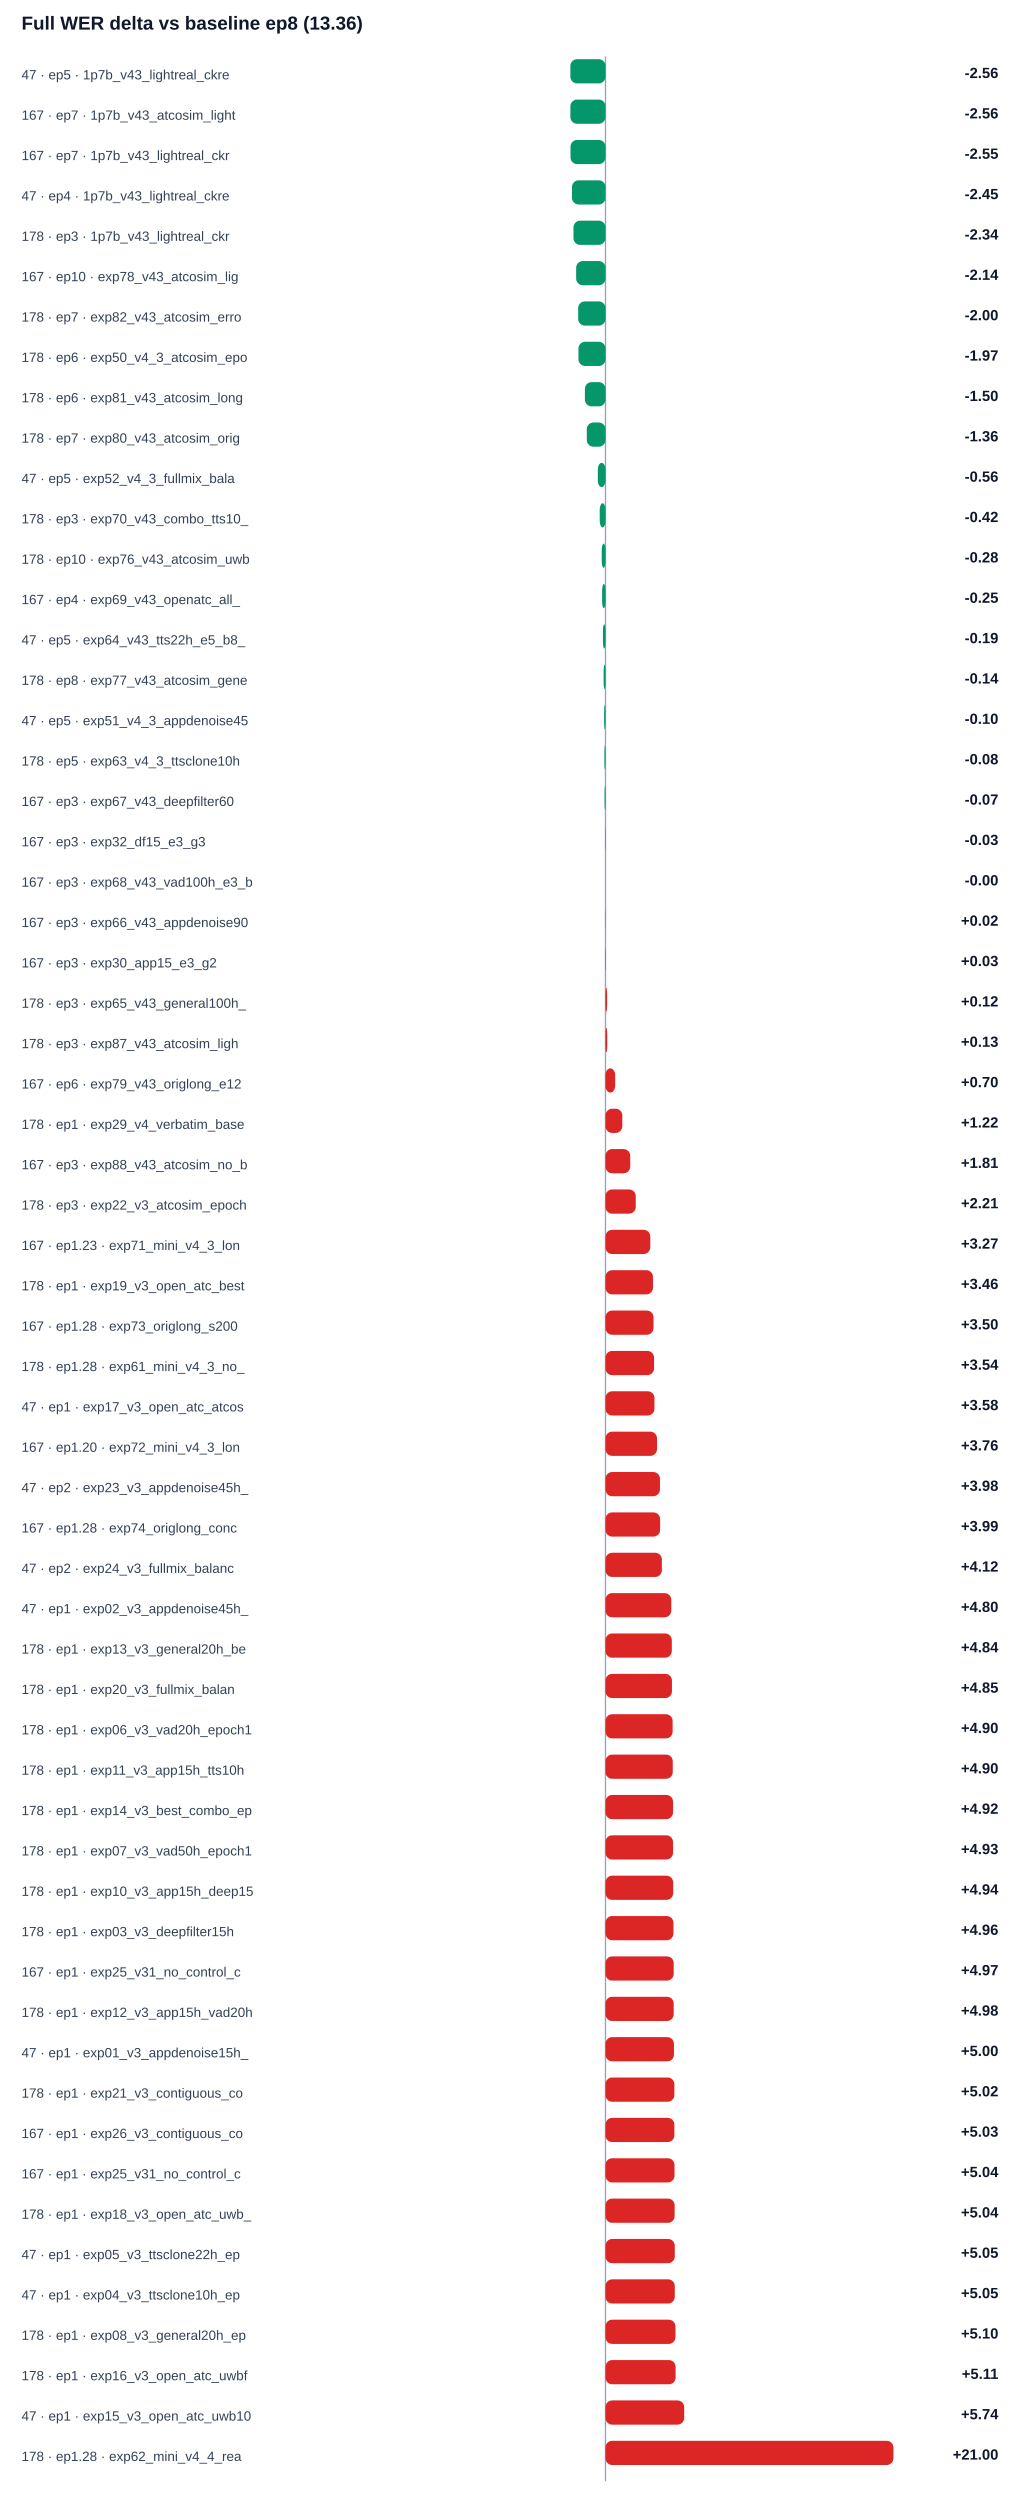
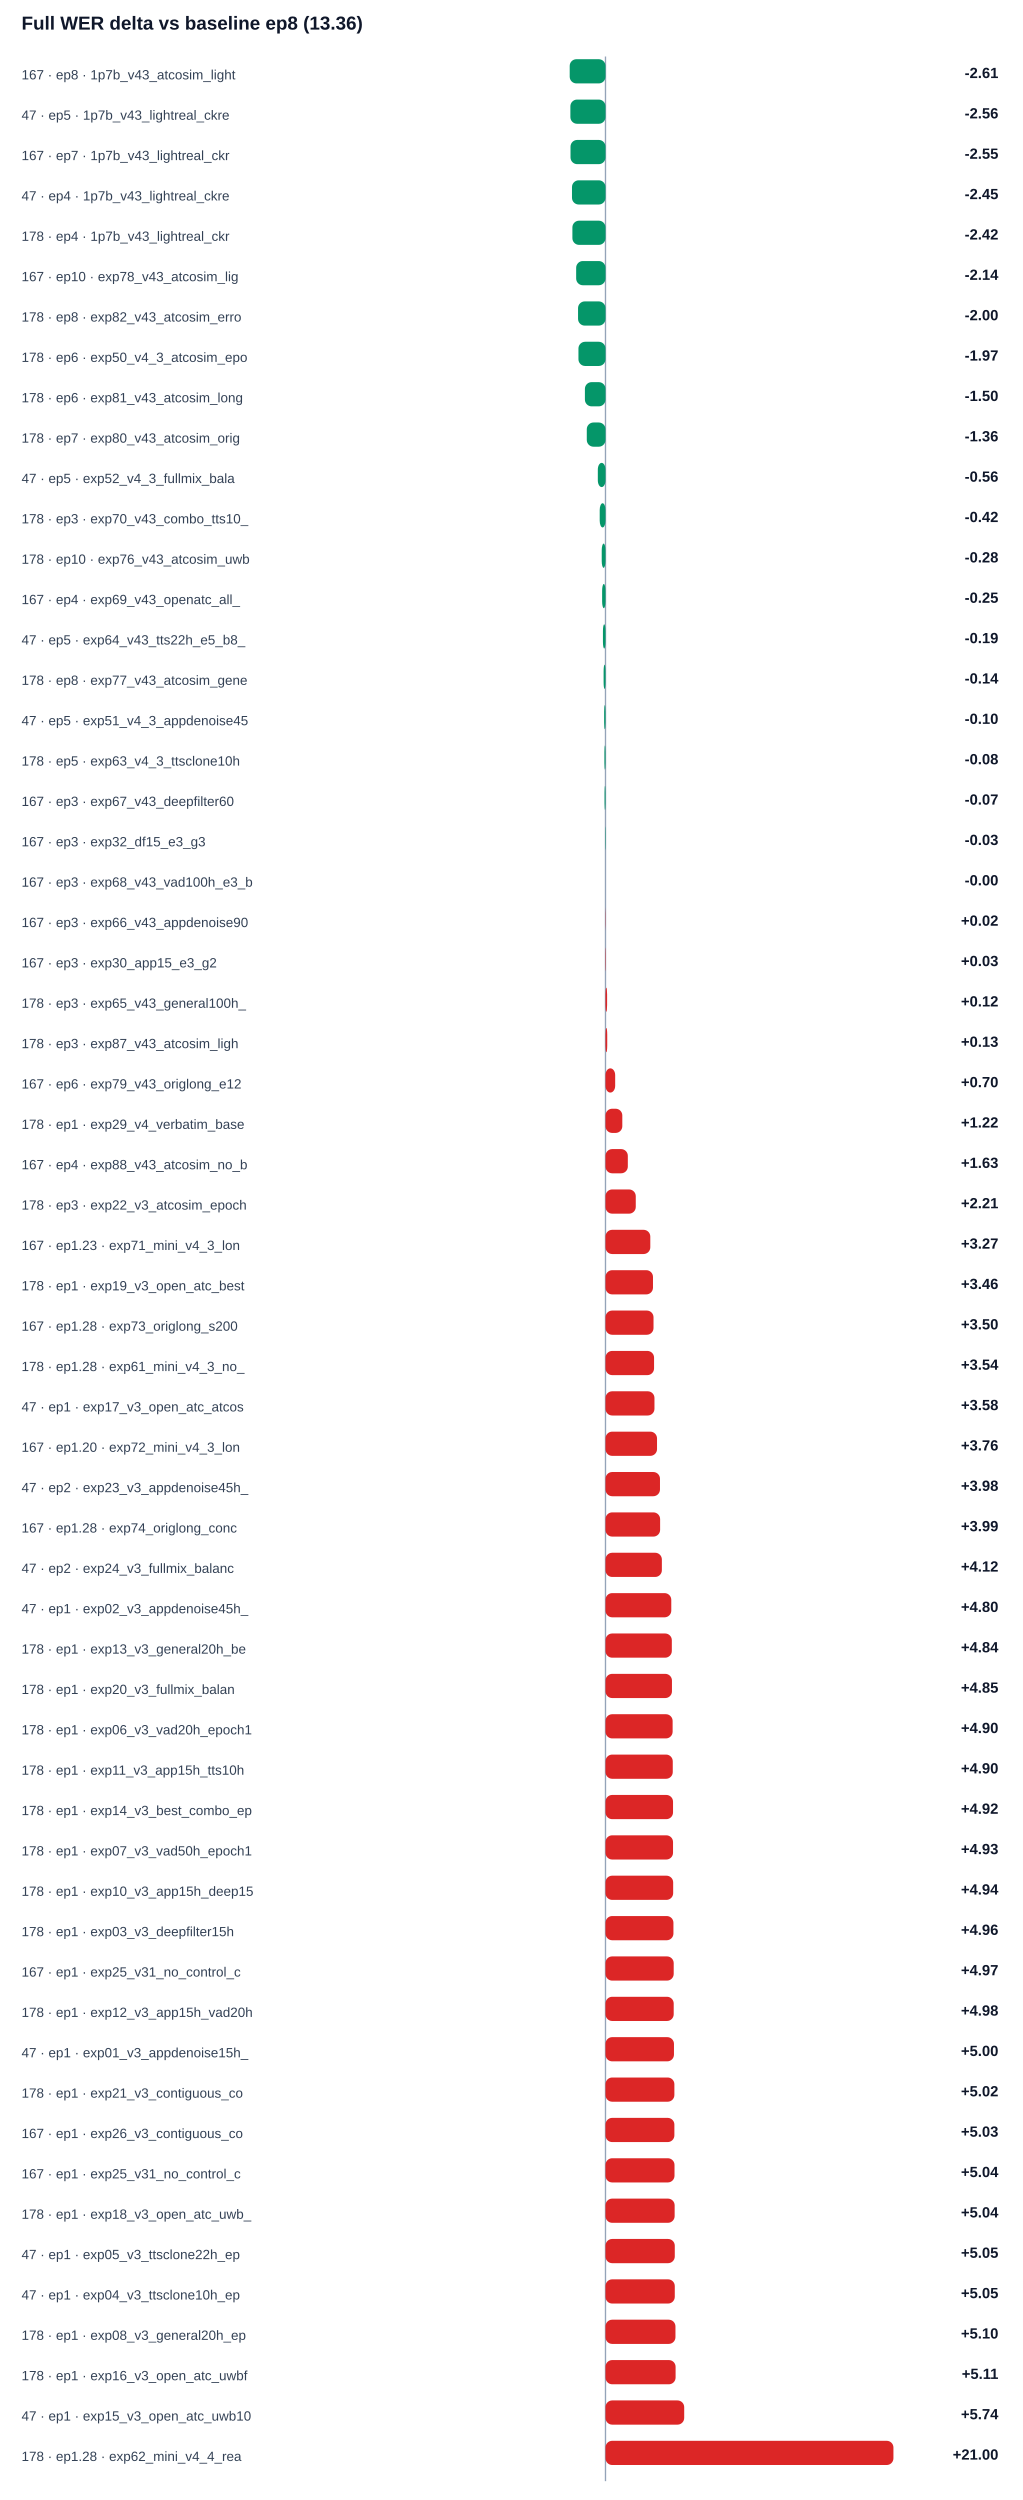
<svg xmlns="http://www.w3.org/2000/svg" width="100%" viewBox="0 0 760 1858" style="max-width:760px;background:#ffffff;border:1px solid #e5e7eb;border-radius:10px;">
  <text x="16.0" y="22.0" font-size="14" fill="#0f172a" text-anchor="start" font-family="Arial, sans-serif" font-weight="700">Full WER delta vs baseline ep8 (13.36)</text>
  <line x1="450" y1="42" x2="450" y2="1844" stroke="#94a3b8" />
-   <text x="16.0" y="59.0" font-size="10" fill="#334155" text-anchor="start" font-family="Arial, sans-serif" font-weight="400">47 · ep5 · 1p7b_v43_lightreal_ckre</text>
-   <rect x="423.9" y="44" width="26.1" height="18" rx="5" fill="#059669" />
-   <text x="742.0" y="58.0" font-size="11" fill="#0f172a" text-anchor="end" font-family="Arial, sans-serif" font-weight="700">-2.56</text>
-   <text x="16.0" y="89.0" font-size="10" fill="#334155" text-anchor="start" font-family="Arial, sans-serif" font-weight="400">167 · ep7 · 1p7b_v43_atcosim_light</text>
+   <text x="16.0" y="59.0" font-size="10" fill="#334155" text-anchor="start" font-family="Arial, sans-serif" font-weight="400">167 · ep8 · 1p7b_v43_atcosim_light</text>
+   <rect x="423.4" y="44" width="26.6" height="18" rx="5" fill="#059669" />
+   <text x="742.0" y="58.0" font-size="11" fill="#0f172a" text-anchor="end" font-family="Arial, sans-serif" font-weight="700">-2.61</text>
+   <text x="16.0" y="89.0" font-size="10" fill="#334155" text-anchor="start" font-family="Arial, sans-serif" font-weight="400">47 · ep5 · 1p7b_v43_lightreal_ckre</text>
  <rect x="423.9" y="74" width="26.1" height="18" rx="5" fill="#059669" />
  <text x="742.0" y="88.0" font-size="11" fill="#0f172a" text-anchor="end" font-family="Arial, sans-serif" font-weight="700">-2.56</text>
  <text x="16.0" y="119.0" font-size="10" fill="#334155" text-anchor="start" font-family="Arial, sans-serif" font-weight="400">167 · ep7 · 1p7b_v43_lightreal_ckr</text>
  <rect x="424.0" y="104" width="26.0" height="18" rx="5" fill="#059669" />
  <text x="742.0" y="118.0" font-size="11" fill="#0f172a" text-anchor="end" font-family="Arial, sans-serif" font-weight="700">-2.55</text>
  <text x="16.0" y="149.0" font-size="10" fill="#334155" text-anchor="start" font-family="Arial, sans-serif" font-weight="400">47 · ep4 · 1p7b_v43_lightreal_ckre</text>
  <rect x="425.1" y="134" width="24.9" height="18" rx="5" fill="#059669" />
  <text x="742.0" y="148.0" font-size="11" fill="#0f172a" text-anchor="end" font-family="Arial, sans-serif" font-weight="700">-2.45</text>
-   <text x="16.0" y="179.0" font-size="10" fill="#334155" text-anchor="start" font-family="Arial, sans-serif" font-weight="400">178 · ep3 · 1p7b_v43_lightreal_ckr</text>
-   <rect x="426.2" y="164" width="23.8" height="18" rx="5" fill="#059669" />
-   <text x="742.0" y="178.0" font-size="11" fill="#0f172a" text-anchor="end" font-family="Arial, sans-serif" font-weight="700">-2.34</text>
+   <text x="16.0" y="179.0" font-size="10" fill="#334155" text-anchor="start" font-family="Arial, sans-serif" font-weight="400">178 · ep4 · 1p7b_v43_lightreal_ckr</text>
+   <rect x="425.4" y="164" width="24.6" height="18" rx="5" fill="#059669" />
+   <text x="742.0" y="178.0" font-size="11" fill="#0f172a" text-anchor="end" font-family="Arial, sans-serif" font-weight="700">-2.42</text>
  <text x="16.0" y="209.0" font-size="10" fill="#334155" text-anchor="start" font-family="Arial, sans-serif" font-weight="400">167 · ep10 · exp78_v43_atcosim_lig</text>
  <rect x="428.2" y="194" width="21.8" height="18" rx="5" fill="#059669" />
  <text x="742.0" y="208.0" font-size="11" fill="#0f172a" text-anchor="end" font-family="Arial, sans-serif" font-weight="700">-2.14</text>
-   <text x="16.0" y="239.0" font-size="10" fill="#334155" text-anchor="start" font-family="Arial, sans-serif" font-weight="400">178 · ep7 · exp82_v43_atcosim_erro</text>
-   <rect x="429.7" y="224" width="20.3" height="18" rx="5" fill="#059669" />
+   <text x="16.0" y="239.0" font-size="10" fill="#334155" text-anchor="start" font-family="Arial, sans-serif" font-weight="400">178 · ep8 · exp82_v43_atcosim_erro</text>
+   <rect x="429.6" y="224" width="20.4" height="18" rx="5" fill="#059669" />
  <text x="742.0" y="238.0" font-size="11" fill="#0f172a" text-anchor="end" font-family="Arial, sans-serif" font-weight="700">-2.00</text>
  <text x="16.0" y="269.0" font-size="10" fill="#334155" text-anchor="start" font-family="Arial, sans-serif" font-weight="400">178 · ep6 · exp50_v4_3_atcosim_epo</text>
  <rect x="429.9" y="254" width="20.1" height="18" rx="5" fill="#059669" />
  <text x="742.0" y="268.0" font-size="11" fill="#0f172a" text-anchor="end" font-family="Arial, sans-serif" font-weight="700">-1.97</text>
  <text x="16.0" y="299.0" font-size="10" fill="#334155" text-anchor="start" font-family="Arial, sans-serif" font-weight="400">178 · ep6 · exp81_v43_atcosim_long</text>
  <rect x="434.7" y="284" width="15.3" height="18" rx="5" fill="#059669" />
  <text x="742.0" y="298.0" font-size="11" fill="#0f172a" text-anchor="end" font-family="Arial, sans-serif" font-weight="700">-1.50</text>
  <text x="16.0" y="329.0" font-size="10" fill="#334155" text-anchor="start" font-family="Arial, sans-serif" font-weight="400">178 · ep7 · exp80_v43_atcosim_orig</text>
  <rect x="436.1" y="314" width="13.9" height="18" rx="5" fill="#059669" />
  <text x="742.0" y="328.0" font-size="11" fill="#0f172a" text-anchor="end" font-family="Arial, sans-serif" font-weight="700">-1.36</text>
  <text x="16.0" y="359.0" font-size="10" fill="#334155" text-anchor="start" font-family="Arial, sans-serif" font-weight="400">47 · ep5 · exp52_v4_3_fullmix_bala</text>
  <rect x="444.3" y="344" width="5.7" height="18" rx="5" fill="#059669" />
  <text x="742.0" y="358.0" font-size="11" fill="#0f172a" text-anchor="end" font-family="Arial, sans-serif" font-weight="700">-0.56</text>
  <text x="16.0" y="389.0" font-size="10" fill="#334155" text-anchor="start" font-family="Arial, sans-serif" font-weight="400">178 · ep3 · exp70_v43_combo_tts10_</text>
  <rect x="445.7" y="374" width="4.3" height="18" rx="5" fill="#059669" />
  <text x="742.0" y="388.0" font-size="11" fill="#0f172a" text-anchor="end" font-family="Arial, sans-serif" font-weight="700">-0.42</text>
  <text x="16.0" y="419.0" font-size="10" fill="#334155" text-anchor="start" font-family="Arial, sans-serif" font-weight="400">178 · ep10 · exp76_v43_atcosim_uwb</text>
  <rect x="447.2" y="404" width="2.8" height="18" rx="5" fill="#059669" />
  <text x="742.0" y="418.0" font-size="11" fill="#0f172a" text-anchor="end" font-family="Arial, sans-serif" font-weight="700">-0.28</text>
  <text x="16.0" y="449.0" font-size="10" fill="#334155" text-anchor="start" font-family="Arial, sans-serif" font-weight="400">167 · ep4 · exp69_v43_openatc_all_</text>
  <rect x="447.5" y="434" width="2.5" height="18" rx="5" fill="#059669" />
  <text x="742.0" y="448.0" font-size="11" fill="#0f172a" text-anchor="end" font-family="Arial, sans-serif" font-weight="700">-0.25</text>
  <text x="16.0" y="479.0" font-size="10" fill="#334155" text-anchor="start" font-family="Arial, sans-serif" font-weight="400">47 · ep5 · exp64_v43_tts22h_e5_b8_</text>
  <rect x="448.1" y="464" width="1.9" height="18" rx="5" fill="#059669" />
  <text x="742.0" y="478.0" font-size="11" fill="#0f172a" text-anchor="end" font-family="Arial, sans-serif" font-weight="700">-0.19</text>
  <text x="16.0" y="509.0" font-size="10" fill="#334155" text-anchor="start" font-family="Arial, sans-serif" font-weight="400">178 · ep8 · exp77_v43_atcosim_gene</text>
  <rect x="448.6" y="494" width="1.4" height="18" rx="5" fill="#059669" />
  <text x="742.0" y="508.0" font-size="11" fill="#0f172a" text-anchor="end" font-family="Arial, sans-serif" font-weight="700">-0.14</text>
  <text x="16.0" y="539.0" font-size="10" fill="#334155" text-anchor="start" font-family="Arial, sans-serif" font-weight="400">47 · ep5 · exp51_v4_3_appdenoise45</text>
  <rect x="449.0" y="524" width="1.0" height="18" rx="5" fill="#059669" />
  <text x="742.0" y="538.0" font-size="11" fill="#0f172a" text-anchor="end" font-family="Arial, sans-serif" font-weight="700">-0.10</text>
  <text x="16.0" y="569.0" font-size="10" fill="#334155" text-anchor="start" font-family="Arial, sans-serif" font-weight="400">178 · ep5 · exp63_v4_3_ttsclone10h</text>
  <rect x="449.2" y="554" width="0.8" height="18" rx="5" fill="#059669" />
  <text x="742.0" y="568.0" font-size="11" fill="#0f172a" text-anchor="end" font-family="Arial, sans-serif" font-weight="700">-0.08</text>
  <text x="16.0" y="599.0" font-size="10" fill="#334155" text-anchor="start" font-family="Arial, sans-serif" font-weight="400">167 · ep3 · exp67_v43_deepfilter60</text>
  <rect x="449.3" y="584" width="0.7" height="18" rx="5" fill="#059669" />
  <text x="742.0" y="598.0" font-size="11" fill="#0f172a" text-anchor="end" font-family="Arial, sans-serif" font-weight="700">-0.07</text>
  <text x="16.0" y="629.0" font-size="10" fill="#334155" text-anchor="start" font-family="Arial, sans-serif" font-weight="400">167 · ep3 · exp32_df15_e3_g3</text>
  <rect x="449.7" y="614" width="0.3" height="18" rx="5" fill="#059669" />
  <text x="742.0" y="628.0" font-size="11" fill="#0f172a" text-anchor="end" font-family="Arial, sans-serif" font-weight="700">-0.03</text>
  <text x="16.0" y="659.0" font-size="10" fill="#334155" text-anchor="start" font-family="Arial, sans-serif" font-weight="400">167 · ep3 · exp68_v43_vad100h_e3_b</text>
  <rect x="450.0" y="644" width="0.0" height="18" rx="5" fill="#059669" />
  <text x="742.0" y="658.0" font-size="11" fill="#0f172a" text-anchor="end" font-family="Arial, sans-serif" font-weight="700">-0.00</text>
  <text x="16.0" y="689.0" font-size="10" fill="#334155" text-anchor="start" font-family="Arial, sans-serif" font-weight="400">167 · ep3 · exp66_v43_appdenoise90</text>
  <rect x="450.0" y="674" width="0.2" height="18" rx="5" fill="#dc2626" />
  <text x="742.0" y="688.0" font-size="11" fill="#0f172a" text-anchor="end" font-family="Arial, sans-serif" font-weight="700">+0.02</text>
  <text x="16.0" y="719.0" font-size="10" fill="#334155" text-anchor="start" font-family="Arial, sans-serif" font-weight="400">167 · ep3 · exp30_app15_e3_g2</text>
  <rect x="450.0" y="704" width="0.3" height="18" rx="5" fill="#dc2626" />
  <text x="742.0" y="718.0" font-size="11" fill="#0f172a" text-anchor="end" font-family="Arial, sans-serif" font-weight="700">+0.03</text>
  <text x="16.0" y="749.0" font-size="10" fill="#334155" text-anchor="start" font-family="Arial, sans-serif" font-weight="400">178 · ep3 · exp65_v43_general100h_</text>
  <rect x="450.0" y="734" width="1.2" height="18" rx="5" fill="#dc2626" />
  <text x="742.0" y="748.0" font-size="11" fill="#0f172a" text-anchor="end" font-family="Arial, sans-serif" font-weight="700">+0.12</text>
  <text x="16.0" y="779.0" font-size="10" fill="#334155" text-anchor="start" font-family="Arial, sans-serif" font-weight="400">178 · ep3 · exp87_v43_atcosim_ligh</text>
  <rect x="450.0" y="764" width="1.3" height="18" rx="5" fill="#dc2626" />
  <text x="742.0" y="778.0" font-size="11" fill="#0f172a" text-anchor="end" font-family="Arial, sans-serif" font-weight="700">+0.13</text>
  <text x="16.0" y="809.0" font-size="10" fill="#334155" text-anchor="start" font-family="Arial, sans-serif" font-weight="400">167 · ep6 · exp79_v43_origlong_e12</text>
  <rect x="450.0" y="794" width="7.2" height="18" rx="5" fill="#dc2626" />
  <text x="742.0" y="808.0" font-size="11" fill="#0f172a" text-anchor="end" font-family="Arial, sans-serif" font-weight="700">+0.70</text>
  <text x="16.0" y="839.0" font-size="10" fill="#334155" text-anchor="start" font-family="Arial, sans-serif" font-weight="400">178 · ep1 · exp29_v4_verbatim_base</text>
  <rect x="450.0" y="824" width="12.5" height="18" rx="5" fill="#dc2626" />
  <text x="742.0" y="838.0" font-size="11" fill="#0f172a" text-anchor="end" font-family="Arial, sans-serif" font-weight="700">+1.22</text>
-   <text x="16.0" y="869.0" font-size="10" fill="#334155" text-anchor="start" font-family="Arial, sans-serif" font-weight="400">167 · ep3 · exp88_v43_atcosim_no_b</text>
-   <rect x="450.0" y="854" width="18.4" height="18" rx="5" fill="#dc2626" />
-   <text x="742.0" y="868.0" font-size="11" fill="#0f172a" text-anchor="end" font-family="Arial, sans-serif" font-weight="700">+1.81</text>
+   <text x="16.0" y="869.0" font-size="10" fill="#334155" text-anchor="start" font-family="Arial, sans-serif" font-weight="400">167 · ep4 · exp88_v43_atcosim_no_b</text>
+   <rect x="450.0" y="854" width="16.6" height="18" rx="5" fill="#dc2626" />
+   <text x="742.0" y="868.0" font-size="11" fill="#0f172a" text-anchor="end" font-family="Arial, sans-serif" font-weight="700">+1.63</text>
  <text x="16.0" y="899.0" font-size="10" fill="#334155" text-anchor="start" font-family="Arial, sans-serif" font-weight="400">178 · ep3 · exp22_v3_atcosim_epoch</text>
  <rect x="450.0" y="884" width="22.5" height="18" rx="5" fill="#dc2626" />
  <text x="742.0" y="898.0" font-size="11" fill="#0f172a" text-anchor="end" font-family="Arial, sans-serif" font-weight="700">+2.21</text>
  <text x="16.0" y="929.0" font-size="10" fill="#334155" text-anchor="start" font-family="Arial, sans-serif" font-weight="400">167 · ep1.23 · exp71_mini_v4_3_lon</text>
  <rect x="450.0" y="914" width="33.3" height="18" rx="5" fill="#dc2626" />
  <text x="742.0" y="928.0" font-size="11" fill="#0f172a" text-anchor="end" font-family="Arial, sans-serif" font-weight="700">+3.27</text>
  <text x="16.0" y="959.0" font-size="10" fill="#334155" text-anchor="start" font-family="Arial, sans-serif" font-weight="400">178 · ep1 · exp19_v3_open_atc_best</text>
  <rect x="450.0" y="944" width="35.3" height="18" rx="5" fill="#dc2626" />
  <text x="742.0" y="958.0" font-size="11" fill="#0f172a" text-anchor="end" font-family="Arial, sans-serif" font-weight="700">+3.46</text>
  <text x="16.0" y="989.0" font-size="10" fill="#334155" text-anchor="start" font-family="Arial, sans-serif" font-weight="400">167 · ep1.28 · exp73_origlong_s200</text>
  <rect x="450.0" y="974" width="35.7" height="18" rx="5" fill="#dc2626" />
  <text x="742.0" y="988.0" font-size="11" fill="#0f172a" text-anchor="end" font-family="Arial, sans-serif" font-weight="700">+3.50</text>
  <text x="16.0" y="1019.0" font-size="10" fill="#334155" text-anchor="start" font-family="Arial, sans-serif" font-weight="400">178 · ep1.28 · exp61_mini_v4_3_no_</text>
  <rect x="450.0" y="1004" width="36.1" height="18" rx="5" fill="#dc2626" />
  <text x="742.0" y="1018.0" font-size="11" fill="#0f172a" text-anchor="end" font-family="Arial, sans-serif" font-weight="700">+3.54</text>
  <text x="16.0" y="1049.0" font-size="10" fill="#334155" text-anchor="start" font-family="Arial, sans-serif" font-weight="400">47 · ep1 · exp17_v3_open_atc_atcos</text>
  <rect x="450.0" y="1034" width="36.4" height="18" rx="5" fill="#dc2626" />
  <text x="742.0" y="1048.0" font-size="11" fill="#0f172a" text-anchor="end" font-family="Arial, sans-serif" font-weight="700">+3.58</text>
  <text x="16.0" y="1079.0" font-size="10" fill="#334155" text-anchor="start" font-family="Arial, sans-serif" font-weight="400">167 · ep1.20 · exp72_mini_v4_3_lon</text>
  <rect x="450.0" y="1064" width="38.3" height="18" rx="5" fill="#dc2626" />
  <text x="742.0" y="1078.0" font-size="11" fill="#0f172a" text-anchor="end" font-family="Arial, sans-serif" font-weight="700">+3.76</text>
  <text x="16.0" y="1109.0" font-size="10" fill="#334155" text-anchor="start" font-family="Arial, sans-serif" font-weight="400">47 · ep2 · exp23_v3_appdenoise45h_</text>
  <rect x="450.0" y="1094" width="40.5" height="18" rx="5" fill="#dc2626" />
  <text x="742.0" y="1108.0" font-size="11" fill="#0f172a" text-anchor="end" font-family="Arial, sans-serif" font-weight="700">+3.98</text>
  <text x="16.0" y="1139.0" font-size="10" fill="#334155" text-anchor="start" font-family="Arial, sans-serif" font-weight="400">167 · ep1.28 · exp74_origlong_conc</text>
  <rect x="450.0" y="1124" width="40.6" height="18" rx="5" fill="#dc2626" />
  <text x="742.0" y="1138.0" font-size="11" fill="#0f172a" text-anchor="end" font-family="Arial, sans-serif" font-weight="700">+3.99</text>
  <text x="16.0" y="1169.0" font-size="10" fill="#334155" text-anchor="start" font-family="Arial, sans-serif" font-weight="400">47 · ep2 · exp24_v3_fullmix_balanc</text>
  <rect x="450.0" y="1154" width="41.9" height="18" rx="5" fill="#dc2626" />
  <text x="742.0" y="1168.0" font-size="11" fill="#0f172a" text-anchor="end" font-family="Arial, sans-serif" font-weight="700">+4.12</text>
  <text x="16.0" y="1199.0" font-size="10" fill="#334155" text-anchor="start" font-family="Arial, sans-serif" font-weight="400">47 · ep1 · exp02_v3_appdenoise45h_</text>
  <rect x="450.0" y="1184" width="48.9" height="18" rx="5" fill="#dc2626" />
  <text x="742.0" y="1198.0" font-size="11" fill="#0f172a" text-anchor="end" font-family="Arial, sans-serif" font-weight="700">+4.80</text>
  <text x="16.0" y="1229.0" font-size="10" fill="#334155" text-anchor="start" font-family="Arial, sans-serif" font-weight="400">178 · ep1 · exp13_v3_general20h_be</text>
  <rect x="450.0" y="1214" width="49.3" height="18" rx="5" fill="#dc2626" />
  <text x="742.0" y="1228.0" font-size="11" fill="#0f172a" text-anchor="end" font-family="Arial, sans-serif" font-weight="700">+4.84</text>
  <text x="16.0" y="1259.0" font-size="10" fill="#334155" text-anchor="start" font-family="Arial, sans-serif" font-weight="400">178 · ep1 · exp20_v3_fullmix_balan</text>
  <rect x="450.0" y="1244" width="49.4" height="18" rx="5" fill="#dc2626" />
  <text x="742.0" y="1258.0" font-size="11" fill="#0f172a" text-anchor="end" font-family="Arial, sans-serif" font-weight="700">+4.85</text>
  <text x="16.0" y="1289.0" font-size="10" fill="#334155" text-anchor="start" font-family="Arial, sans-serif" font-weight="400">178 · ep1 · exp06_v3_vad20h_epoch1</text>
  <rect x="450.0" y="1274" width="49.9" height="18" rx="5" fill="#dc2626" />
  <text x="742.0" y="1288.0" font-size="11" fill="#0f172a" text-anchor="end" font-family="Arial, sans-serif" font-weight="700">+4.90</text>
  <text x="16.0" y="1319.0" font-size="10" fill="#334155" text-anchor="start" font-family="Arial, sans-serif" font-weight="400">178 · ep1 · exp11_v3_app15h_tts10h</text>
  <rect x="450.0" y="1304" width="50.0" height="18" rx="5" fill="#dc2626" />
  <text x="742.0" y="1318.0" font-size="11" fill="#0f172a" text-anchor="end" font-family="Arial, sans-serif" font-weight="700">+4.90</text>
  <text x="16.0" y="1349.0" font-size="10" fill="#334155" text-anchor="start" font-family="Arial, sans-serif" font-weight="400">178 · ep1 · exp14_v3_best_combo_ep</text>
  <rect x="450.0" y="1334" width="50.2" height="18" rx="5" fill="#dc2626" />
  <text x="742.0" y="1348.0" font-size="11" fill="#0f172a" text-anchor="end" font-family="Arial, sans-serif" font-weight="700">+4.92</text>
  <text x="16.0" y="1379.0" font-size="10" fill="#334155" text-anchor="start" font-family="Arial, sans-serif" font-weight="400">178 · ep1 · exp07_v3_vad50h_epoch1</text>
  <rect x="450.0" y="1364" width="50.2" height="18" rx="5" fill="#dc2626" />
  <text x="742.0" y="1378.0" font-size="11" fill="#0f172a" text-anchor="end" font-family="Arial, sans-serif" font-weight="700">+4.93</text>
  <text x="16.0" y="1409.0" font-size="10" fill="#334155" text-anchor="start" font-family="Arial, sans-serif" font-weight="400">178 · ep1 · exp10_v3_app15h_deep15</text>
  <rect x="450.0" y="1394" width="50.3" height="18" rx="5" fill="#dc2626" />
  <text x="742.0" y="1408.0" font-size="11" fill="#0f172a" text-anchor="end" font-family="Arial, sans-serif" font-weight="700">+4.94</text>
  <text x="16.0" y="1439.0" font-size="10" fill="#334155" text-anchor="start" font-family="Arial, sans-serif" font-weight="400">178 · ep1 · exp03_v3_deepfilter15h</text>
  <rect x="450.0" y="1424" width="50.5" height="18" rx="5" fill="#dc2626" />
  <text x="742.0" y="1438.0" font-size="11" fill="#0f172a" text-anchor="end" font-family="Arial, sans-serif" font-weight="700">+4.96</text>
  <text x="16.0" y="1469.0" font-size="10" fill="#334155" text-anchor="start" font-family="Arial, sans-serif" font-weight="400">167 · ep1 · exp25_v31_no_control_c</text>
  <rect x="450.0" y="1454" width="50.7" height="18" rx="5" fill="#dc2626" />
  <text x="742.0" y="1468.0" font-size="11" fill="#0f172a" text-anchor="end" font-family="Arial, sans-serif" font-weight="700">+4.97</text>
  <text x="16.0" y="1499.0" font-size="10" fill="#334155" text-anchor="start" font-family="Arial, sans-serif" font-weight="400">178 · ep1 · exp12_v3_app15h_vad20h</text>
  <rect x="450.0" y="1484" width="50.7" height="18" rx="5" fill="#dc2626" />
  <text x="742.0" y="1498.0" font-size="11" fill="#0f172a" text-anchor="end" font-family="Arial, sans-serif" font-weight="700">+4.98</text>
  <text x="16.0" y="1529.0" font-size="10" fill="#334155" text-anchor="start" font-family="Arial, sans-serif" font-weight="400">47 · ep1 · exp01_v3_appdenoise15h_</text>
  <rect x="450.0" y="1514" width="50.9" height="18" rx="5" fill="#dc2626" />
  <text x="742.0" y="1528.0" font-size="11" fill="#0f172a" text-anchor="end" font-family="Arial, sans-serif" font-weight="700">+5.00</text>
  <text x="16.0" y="1559.0" font-size="10" fill="#334155" text-anchor="start" font-family="Arial, sans-serif" font-weight="400">178 · ep1 · exp21_v3_contiguous_co</text>
  <rect x="450.0" y="1544" width="51.2" height="18" rx="5" fill="#dc2626" />
  <text x="742.0" y="1558.0" font-size="11" fill="#0f172a" text-anchor="end" font-family="Arial, sans-serif" font-weight="700">+5.02</text>
  <text x="16.0" y="1589.0" font-size="10" fill="#334155" text-anchor="start" font-family="Arial, sans-serif" font-weight="400">167 · ep1 · exp26_v3_contiguous_co</text>
  <rect x="450.0" y="1574" width="51.2" height="18" rx="5" fill="#dc2626" />
  <text x="742.0" y="1588.0" font-size="11" fill="#0f172a" text-anchor="end" font-family="Arial, sans-serif" font-weight="700">+5.03</text>
  <text x="16.0" y="1619.0" font-size="10" fill="#334155" text-anchor="start" font-family="Arial, sans-serif" font-weight="400">167 · ep1 · exp25_v31_no_control_c</text>
  <rect x="450.0" y="1604" width="51.3" height="18" rx="5" fill="#dc2626" />
  <text x="742.0" y="1618.0" font-size="11" fill="#0f172a" text-anchor="end" font-family="Arial, sans-serif" font-weight="700">+5.04</text>
  <text x="16.0" y="1649.0" font-size="10" fill="#334155" text-anchor="start" font-family="Arial, sans-serif" font-weight="400">178 · ep1 · exp18_v3_open_atc_uwb_</text>
  <rect x="450.0" y="1634" width="51.4" height="18" rx="5" fill="#dc2626" />
  <text x="742.0" y="1648.0" font-size="11" fill="#0f172a" text-anchor="end" font-family="Arial, sans-serif" font-weight="700">+5.04</text>
  <text x="16.0" y="1679.0" font-size="10" fill="#334155" text-anchor="start" font-family="Arial, sans-serif" font-weight="400">47 · ep1 · exp05_v3_ttsclone22h_ep</text>
  <rect x="450.0" y="1664" width="51.5" height="18" rx="5" fill="#dc2626" />
  <text x="742.0" y="1678.0" font-size="11" fill="#0f172a" text-anchor="end" font-family="Arial, sans-serif" font-weight="700">+5.05</text>
  <text x="16.0" y="1709.0" font-size="10" fill="#334155" text-anchor="start" font-family="Arial, sans-serif" font-weight="400">47 · ep1 · exp04_v3_ttsclone10h_ep</text>
  <rect x="450.0" y="1694" width="51.5" height="18" rx="5" fill="#dc2626" />
  <text x="742.0" y="1708.0" font-size="11" fill="#0f172a" text-anchor="end" font-family="Arial, sans-serif" font-weight="700">+5.05</text>
  <text x="16.0" y="1739.0" font-size="10" fill="#334155" text-anchor="start" font-family="Arial, sans-serif" font-weight="400">178 · ep1 · exp08_v3_general20h_ep</text>
  <rect x="450.0" y="1724" width="52.0" height="18" rx="5" fill="#dc2626" />
  <text x="742.0" y="1738.0" font-size="11" fill="#0f172a" text-anchor="end" font-family="Arial, sans-serif" font-weight="700">+5.10</text>
  <text x="16.0" y="1769.0" font-size="10" fill="#334155" text-anchor="start" font-family="Arial, sans-serif" font-weight="400">178 · ep1 · exp16_v3_open_atc_uwbf</text>
  <rect x="450.0" y="1754" width="52.1" height="18" rx="5" fill="#dc2626" />
  <text x="742.0" y="1768.0" font-size="11" fill="#0f172a" text-anchor="end" font-family="Arial, sans-serif" font-weight="700">+5.11</text>
  <text x="16.0" y="1799.0" font-size="10" fill="#334155" text-anchor="start" font-family="Arial, sans-serif" font-weight="400">47 · ep1 · exp15_v3_open_atc_uwb10</text>
  <rect x="450.0" y="1784" width="58.5" height="18" rx="5" fill="#dc2626" />
  <text x="742.0" y="1798.0" font-size="11" fill="#0f172a" text-anchor="end" font-family="Arial, sans-serif" font-weight="700">+5.74</text>
  <text x="16.0" y="1829.0" font-size="10" fill="#334155" text-anchor="start" font-family="Arial, sans-serif" font-weight="400">178 · ep1.28 · exp62_mini_v4_4_rea</text>
  <rect x="450.0" y="1814" width="214.0" height="18" rx="5" fill="#dc2626" />
  <text x="742.0" y="1828.0" font-size="11" fill="#0f172a" text-anchor="end" font-family="Arial, sans-serif" font-weight="700">+21.00</text>
</svg>
